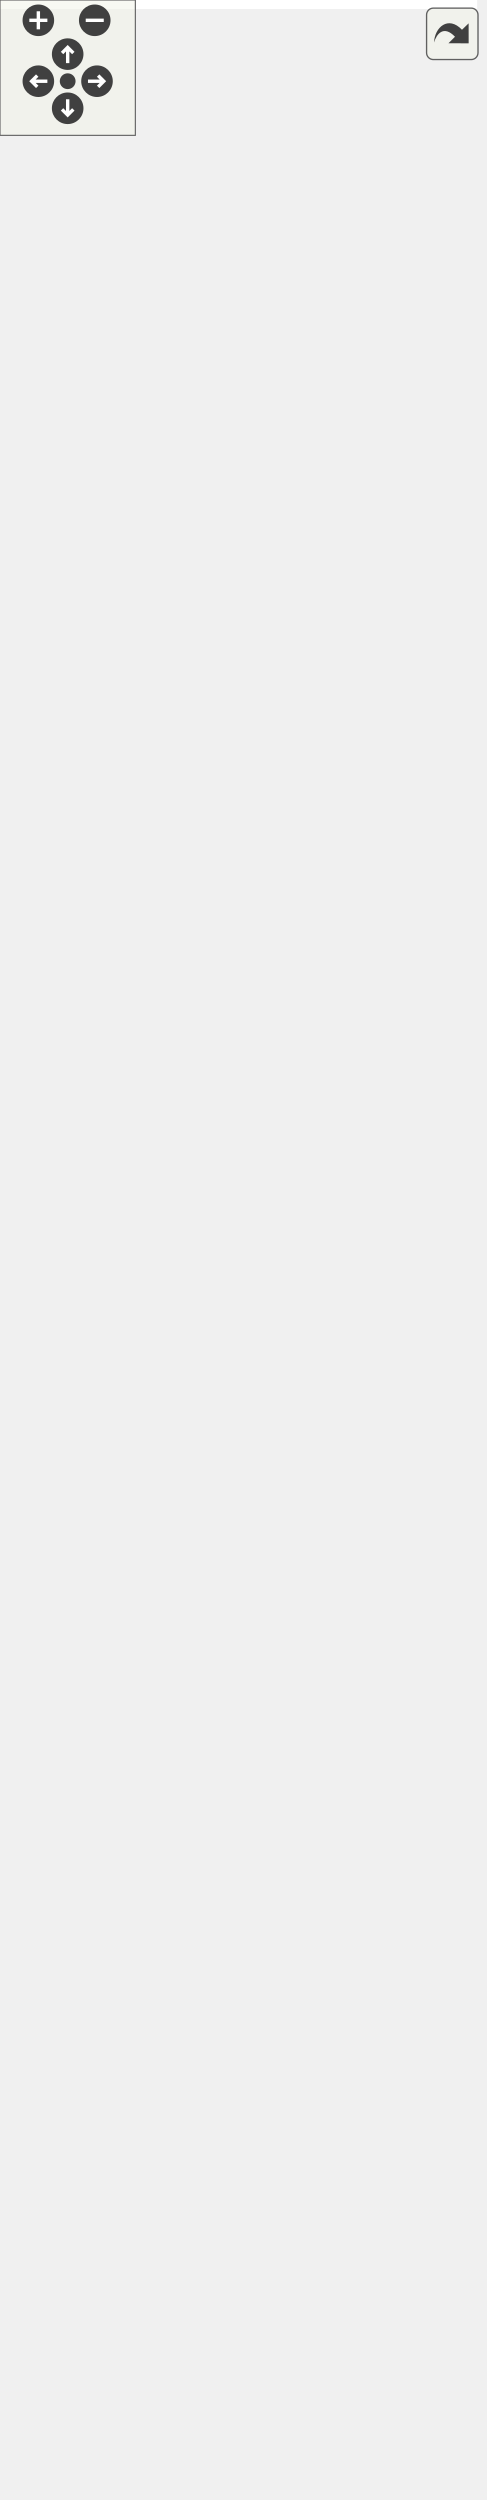
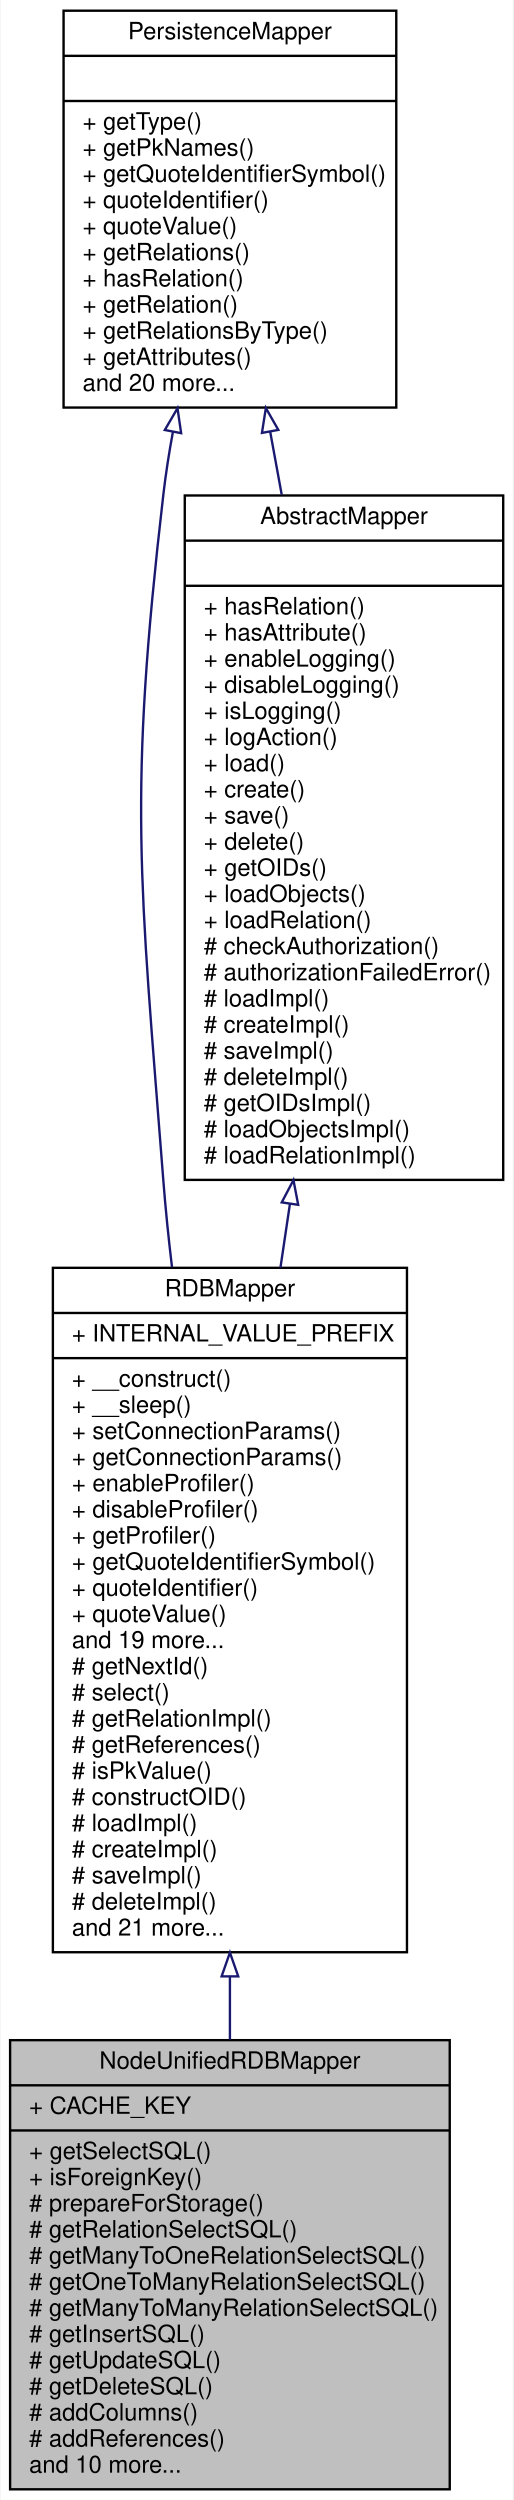
- <svg xmlns="http://www.w3.org/2000/svg" xmlns:xlink="http://www.w3.org/1999/xlink" id="main" version="1.1" xml:space="preserve">
-   <style type="text/css">
- .edge:hover path { stroke: red; }
- .edge:hover polygon { stroke: red; fill: red; }
- </style>
-   <defs>
-     <circle id="rim" cx="0" cy="0" r="7" />
-     <circle id="rim2" cx="0" cy="0" r="3.5" />
-     <g id="zoomPlus">
-       <use xlink:href="#rim" fill="#404040">
-         <set attributeName="fill" to="#808080" begin="zoomplus.mouseover" end="zoomplus.mouseout" />
-       </use>
-       <path d="M-4,0h8M0,-4v8" fill="none" stroke="white" stroke-width="1.5" pointer-events="none" />
+ <svg xmlns="http://www.w3.org/2000/svg" xmlns:xlink="http://www.w3.org/1999/xlink" width="216pt" height="1052pt" viewBox="0.00 0.00 215.50 1052.00">
+   <g id="graph0" class="graph" transform="scale(1 1) rotate(0) translate(4 1048)">
+     <polygon fill="white" stroke="none" points="-4,4 -4,-1048 211.5,-1048 211.5,4 -4,4" />
+     <g id="node1" class="node">
+       <polygon fill="#bfbfbf" stroke="black" points="0,-0.5 0,-189.5 185,-189.5 185,-0.5 0,-0.5" />
+       <text text-anchor="middle" x="92.5" y="-177.5" font-family="Helvetica,sans-Serif" font-size="10.00">NodeUnifiedRDBMapper</text>
+       <polyline fill="none" stroke="black" points="0,-170.5 185,-170.5 " />
+       <text text-anchor="start" x="8" y="-158.5" font-family="Helvetica,sans-Serif" font-size="10.00">+ CACHE_KEY</text>
+       <polyline fill="none" stroke="black" points="0,-151.5 185,-151.5 " />
+       <text text-anchor="start" x="8" y="-139.5" font-family="Helvetica,sans-Serif" font-size="10.00">+ getSelectSQL()</text>
+       <text text-anchor="start" x="8" y="-128.5" font-family="Helvetica,sans-Serif" font-size="10.00">+ isForeignKey()</text>
+       <text text-anchor="start" x="8" y="-117.5" font-family="Helvetica,sans-Serif" font-size="10.00"># prepareForStorage()</text>
+       <text text-anchor="start" x="8" y="-106.5" font-family="Helvetica,sans-Serif" font-size="10.00"># getRelationSelectSQL()</text>
+       <text text-anchor="start" x="8" y="-95.5" font-family="Helvetica,sans-Serif" font-size="10.00"># getManyToOneRelationSelectSQL()</text>
+       <text text-anchor="start" x="8" y="-84.5" font-family="Helvetica,sans-Serif" font-size="10.00"># getOneToManyRelationSelectSQL()</text>
+       <text text-anchor="start" x="8" y="-73.5" font-family="Helvetica,sans-Serif" font-size="10.00"># getManyToManyRelationSelectSQL()</text>
+       <text text-anchor="start" x="8" y="-62.5" font-family="Helvetica,sans-Serif" font-size="10.00"># getInsertSQL()</text>
+       <text text-anchor="start" x="8" y="-51.5" font-family="Helvetica,sans-Serif" font-size="10.00"># getUpdateSQL()</text>
+       <text text-anchor="start" x="8" y="-40.5" font-family="Helvetica,sans-Serif" font-size="10.00"># getDeleteSQL()</text>
+       <text text-anchor="start" x="8" y="-29.5" font-family="Helvetica,sans-Serif" font-size="10.00"># addColumns()</text>
+       <text text-anchor="start" x="8" y="-18.5" font-family="Helvetica,sans-Serif" font-size="10.00"># addReferences()</text>
+       <text text-anchor="start" x="8" y="-7.5" font-family="Helvetica,sans-Serif" font-size="10.00">and 10 more...</text>
    </g>
-     <g id="zoomMin">
-       <use xlink:href="#rim" fill="#404040">
-         <set attributeName="fill" to="#808080" begin="zoomminus.mouseover" end="zoomminus.mouseout" />
-       </use>
-       <path d="M-4,0h8" fill="none" stroke="white" stroke-width="1.5" pointer-events="none" />
-     </g>
-     <g id="dirArrow">
-       <path fill="none" stroke="white" stroke-width="1.5" d="M0,-3.0v7 M-2.5,-0.5L0,-3.0L2.5,-0.5" />
-     </g>
-     <g id="resetDef">
-       <use xlink:href="#rim2" fill="#404040">
-         <set attributeName="fill" to="#808080" begin="reset.mouseover" end="reset.mouseout" />
-       </use>
-     </g>
-   </defs>
-   <svg id="graph" class="graph">
-     <g id="viewport">
-       <polygon fill="white" stroke="none" points="-4,4 -4,-1048 211.5,-1048 211.5,4 -4,4" />
-       <g id="node1" class="node">
-         <polygon fill="#bfbfbf" stroke="black" points="0,-0.5 0,-189.5 185,-189.5 185,-0.5 0,-0.5" />
-         <text text-anchor="middle" x="92.5" y="-177.5" font-family="Helvetica,sans-Serif" font-size="10.00">NodeUnifiedRDBMapper</text>
-         <polyline fill="none" stroke="black" points="0,-170.5 185,-170.5 " />
-         <text text-anchor="start" x="8" y="-158.5" font-family="Helvetica,sans-Serif" font-size="10.00">+ CACHE_KEY</text>
-         <polyline fill="none" stroke="black" points="0,-151.5 185,-151.5 " />
-         <text text-anchor="start" x="8" y="-139.5" font-family="Helvetica,sans-Serif" font-size="10.00">+ getSelectSQL()</text>
-         <text text-anchor="start" x="8" y="-128.5" font-family="Helvetica,sans-Serif" font-size="10.00">+ isForeignKey()</text>
-         <text text-anchor="start" x="8" y="-117.5" font-family="Helvetica,sans-Serif" font-size="10.00"># prepareForStorage()</text>
-         <text text-anchor="start" x="8" y="-106.5" font-family="Helvetica,sans-Serif" font-size="10.00"># getRelationSelectSQL()</text>
-         <text text-anchor="start" x="8" y="-95.5" font-family="Helvetica,sans-Serif" font-size="10.00"># getManyToOneRelationSelectSQL()</text>
-         <text text-anchor="start" x="8" y="-84.5" font-family="Helvetica,sans-Serif" font-size="10.00"># getOneToManyRelationSelectSQL()</text>
-         <text text-anchor="start" x="8" y="-73.5" font-family="Helvetica,sans-Serif" font-size="10.00"># getManyToManyRelationSelectSQL()</text>
-         <text text-anchor="start" x="8" y="-62.5" font-family="Helvetica,sans-Serif" font-size="10.00"># getInsertSQL()</text>
-         <text text-anchor="start" x="8" y="-51.5" font-family="Helvetica,sans-Serif" font-size="10.00"># getUpdateSQL()</text>
-         <text text-anchor="start" x="8" y="-40.5" font-family="Helvetica,sans-Serif" font-size="10.00"># getDeleteSQL()</text>
-         <text text-anchor="start" x="8" y="-29.5" font-family="Helvetica,sans-Serif" font-size="10.00"># addColumns()</text>
-         <text text-anchor="start" x="8" y="-18.5" font-family="Helvetica,sans-Serif" font-size="10.00"># addReferences()</text>
-         <text text-anchor="start" x="8" y="-7.5" font-family="Helvetica,sans-Serif" font-size="10.00">and 10 more...</text>
-       </g>
-       <g id="node2" class="node">
-         <g id="a_node2">
-           <a xlink:href="classwcmf_1_1lib_1_1model_1_1mapper_1_1_r_d_b_mapper.html" target="_top" xlink:title="RDBMapper maps objects of one type to a relational database schema. ">
-             <polygon fill="white" stroke="black" points="18,-226.5 18,-514.5 167,-514.5 167,-226.5 18,-226.5" />
-             <text text-anchor="middle" x="92.5" y="-502.5" font-family="Helvetica,sans-Serif" font-size="10.00">RDBMapper</text>
-             <polyline fill="none" stroke="black" points="18,-495.5 167,-495.5 " />
-             <text text-anchor="start" x="26" y="-483.5" font-family="Helvetica,sans-Serif" font-size="10.00">+ INTERNAL_VALUE_PREFIX</text>
-             <polyline fill="none" stroke="black" points="18,-476.5 167,-476.5 " />
-             <text text-anchor="start" x="26" y="-464.5" font-family="Helvetica,sans-Serif" font-size="10.00">+ __construct()</text>
-             <text text-anchor="start" x="26" y="-453.5" font-family="Helvetica,sans-Serif" font-size="10.00">+ __sleep()</text>
-             <text text-anchor="start" x="26" y="-442.5" font-family="Helvetica,sans-Serif" font-size="10.00">+ setConnectionParams()</text>
-             <text text-anchor="start" x="26" y="-431.5" font-family="Helvetica,sans-Serif" font-size="10.00">+ getConnectionParams()</text>
-             <text text-anchor="start" x="26" y="-420.5" font-family="Helvetica,sans-Serif" font-size="10.00">+ enableProfiler()</text>
-             <text text-anchor="start" x="26" y="-409.5" font-family="Helvetica,sans-Serif" font-size="10.00">+ disableProfiler()</text>
-             <text text-anchor="start" x="26" y="-398.5" font-family="Helvetica,sans-Serif" font-size="10.00">+ getProfiler()</text>
-             <text text-anchor="start" x="26" y="-387.5" font-family="Helvetica,sans-Serif" font-size="10.00">+ getQuoteIdentifierSymbol()</text>
-             <text text-anchor="start" x="26" y="-376.5" font-family="Helvetica,sans-Serif" font-size="10.00">+ quoteIdentifier()</text>
-             <text text-anchor="start" x="26" y="-365.5" font-family="Helvetica,sans-Serif" font-size="10.00">+ quoteValue()</text>
-             <text text-anchor="start" x="26" y="-354.5" font-family="Helvetica,sans-Serif" font-size="10.00">and 19 more...</text>
-             <text text-anchor="start" x="26" y="-343.5" font-family="Helvetica,sans-Serif" font-size="10.00"># getNextId()</text>
-             <text text-anchor="start" x="26" y="-332.5" font-family="Helvetica,sans-Serif" font-size="10.00"># select()</text>
-             <text text-anchor="start" x="26" y="-321.5" font-family="Helvetica,sans-Serif" font-size="10.00"># getRelationImpl()</text>
-             <text text-anchor="start" x="26" y="-310.5" font-family="Helvetica,sans-Serif" font-size="10.00"># getReferences()</text>
-             <text text-anchor="start" x="26" y="-299.5" font-family="Helvetica,sans-Serif" font-size="10.00"># isPkValue()</text>
-             <text text-anchor="start" x="26" y="-288.5" font-family="Helvetica,sans-Serif" font-size="10.00"># constructOID()</text>
-             <text text-anchor="start" x="26" y="-277.5" font-family="Helvetica,sans-Serif" font-size="10.00"># loadImpl()</text>
-             <text text-anchor="start" x="26" y="-266.5" font-family="Helvetica,sans-Serif" font-size="10.00"># createImpl()</text>
-             <text text-anchor="start" x="26" y="-255.5" font-family="Helvetica,sans-Serif" font-size="10.00"># saveImpl()</text>
-             <text text-anchor="start" x="26" y="-244.5" font-family="Helvetica,sans-Serif" font-size="10.00"># deleteImpl()</text>
-             <text text-anchor="start" x="26" y="-233.5" font-family="Helvetica,sans-Serif" font-size="10.00">and 21 more...</text>
-           </a>
-         </g>
-       </g>
-       <g id="edge1" class="edge">
-         <path fill="none" stroke="midnightblue" d="M92.5,-216.188C92.5,-207.223 92.5,-198.355 92.5,-189.741" />
-         <polygon fill="none" stroke="midnightblue" points="89,-216.342 92.5,-226.342 96,-216.342 89,-216.342" />
-       </g>
-       <g id="node3" class="node">
-         <g id="a_node3">
-           <a xlink:href="classwcmf_1_1lib_1_1persistence_1_1_abstract_mapper.html" target="_top" xlink:title="AbstractMapper provides a basic implementation for other mapper classes. ">
-             <polygon fill="white" stroke="black" points="73.5,-551.5 73.5,-839.5 207.5,-839.5 207.5,-551.5 73.5,-551.5" />
-             <text text-anchor="middle" x="140.5" y="-827.5" font-family="Helvetica,sans-Serif" font-size="10.00">AbstractMapper</text>
-             <polyline fill="none" stroke="black" points="73.5,-820.5 207.5,-820.5 " />
-             <text text-anchor="middle" x="140.5" y="-808.5" font-family="Helvetica,sans-Serif" font-size="10.00"> </text>
-             <polyline fill="none" stroke="black" points="73.5,-801.5 207.5,-801.5 " />
-             <text text-anchor="start" x="81.5" y="-789.5" font-family="Helvetica,sans-Serif" font-size="10.00">+ hasRelation()</text>
-             <text text-anchor="start" x="81.5" y="-778.5" font-family="Helvetica,sans-Serif" font-size="10.00">+ hasAttribute()</text>
-             <text text-anchor="start" x="81.5" y="-767.5" font-family="Helvetica,sans-Serif" font-size="10.00">+ enableLogging()</text>
-             <text text-anchor="start" x="81.5" y="-756.5" font-family="Helvetica,sans-Serif" font-size="10.00">+ disableLogging()</text>
-             <text text-anchor="start" x="81.5" y="-745.5" font-family="Helvetica,sans-Serif" font-size="10.00">+ isLogging()</text>
-             <text text-anchor="start" x="81.5" y="-734.5" font-family="Helvetica,sans-Serif" font-size="10.00">+ logAction()</text>
-             <text text-anchor="start" x="81.5" y="-723.5" font-family="Helvetica,sans-Serif" font-size="10.00">+ load()</text>
-             <text text-anchor="start" x="81.5" y="-712.5" font-family="Helvetica,sans-Serif" font-size="10.00">+ create()</text>
-             <text text-anchor="start" x="81.5" y="-701.5" font-family="Helvetica,sans-Serif" font-size="10.00">+ save()</text>
-             <text text-anchor="start" x="81.5" y="-690.5" font-family="Helvetica,sans-Serif" font-size="10.00">+ delete()</text>
-             <text text-anchor="start" x="81.5" y="-679.5" font-family="Helvetica,sans-Serif" font-size="10.00">+ getOIDs()</text>
-             <text text-anchor="start" x="81.5" y="-668.5" font-family="Helvetica,sans-Serif" font-size="10.00">+ loadObjects()</text>
-             <text text-anchor="start" x="81.5" y="-657.5" font-family="Helvetica,sans-Serif" font-size="10.00">+ loadRelation()</text>
-             <text text-anchor="start" x="81.5" y="-646.5" font-family="Helvetica,sans-Serif" font-size="10.00"># checkAuthorization()</text>
-             <text text-anchor="start" x="81.5" y="-635.5" font-family="Helvetica,sans-Serif" font-size="10.00"># authorizationFailedError()</text>
-             <text text-anchor="start" x="81.5" y="-624.5" font-family="Helvetica,sans-Serif" font-size="10.00"># loadImpl()</text>
-             <text text-anchor="start" x="81.5" y="-613.5" font-family="Helvetica,sans-Serif" font-size="10.00"># createImpl()</text>
-             <text text-anchor="start" x="81.5" y="-602.5" font-family="Helvetica,sans-Serif" font-size="10.00"># saveImpl()</text>
-             <text text-anchor="start" x="81.5" y="-591.5" font-family="Helvetica,sans-Serif" font-size="10.00"># deleteImpl()</text>
-             <text text-anchor="start" x="81.5" y="-580.5" font-family="Helvetica,sans-Serif" font-size="10.00"># getOIDsImpl()</text>
-             <text text-anchor="start" x="81.5" y="-569.5" font-family="Helvetica,sans-Serif" font-size="10.00"># loadObjectsImpl()</text>
-             <text text-anchor="start" x="81.5" y="-558.5" font-family="Helvetica,sans-Serif" font-size="10.00"># loadRelationImpl()</text>
-           </a>
-         </g>
-       </g>
-       <g id="edge2" class="edge">
-         <path fill="none" stroke="midnightblue" d="M117.742,-541.355C116.415,-532.425 115.082,-523.461 113.762,-514.572" />
-         <polygon fill="none" stroke="midnightblue" points="114.305,-542.04 119.237,-551.417 121.229,-541.011 114.305,-542.04" />
-       </g>
-       <g id="node4" class="node">
-         <g id="a_node4">
-           <a xlink:href="interfacewcmf_1_1lib_1_1persistence_1_1_persistence_mapper.html" target="_top" xlink:title="PersistenceMapper defines the interface for all mapper classes. ">
-             <polygon fill="white" stroke="black" points="22.5,-876.5 22.5,-1043.5 162.5,-1043.5 162.5,-876.5 22.5,-876.5" />
-             <text text-anchor="middle" x="92.5" y="-1031.5" font-family="Helvetica,sans-Serif" font-size="10.00">PersistenceMapper</text>
-             <polyline fill="none" stroke="black" points="22.5,-1024.5 162.5,-1024.5 " />
-             <text text-anchor="middle" x="92.5" y="-1012.5" font-family="Helvetica,sans-Serif" font-size="10.00"> </text>
-             <polyline fill="none" stroke="black" points="22.5,-1005.5 162.5,-1005.5 " />
-             <text text-anchor="start" x="30.5" y="-993.5" font-family="Helvetica,sans-Serif" font-size="10.00">+ getType()</text>
-             <text text-anchor="start" x="30.5" y="-982.5" font-family="Helvetica,sans-Serif" font-size="10.00">+ getPkNames()</text>
-             <text text-anchor="start" x="30.5" y="-971.5" font-family="Helvetica,sans-Serif" font-size="10.00">+ getQuoteIdentifierSymbol()</text>
-             <text text-anchor="start" x="30.5" y="-960.5" font-family="Helvetica,sans-Serif" font-size="10.00">+ quoteIdentifier()</text>
-             <text text-anchor="start" x="30.5" y="-949.5" font-family="Helvetica,sans-Serif" font-size="10.00">+ quoteValue()</text>
-             <text text-anchor="start" x="30.5" y="-938.5" font-family="Helvetica,sans-Serif" font-size="10.00">+ getRelations()</text>
-             <text text-anchor="start" x="30.5" y="-927.5" font-family="Helvetica,sans-Serif" font-size="10.00">+ hasRelation()</text>
-             <text text-anchor="start" x="30.5" y="-916.5" font-family="Helvetica,sans-Serif" font-size="10.00">+ getRelation()</text>
-             <text text-anchor="start" x="30.5" y="-905.5" font-family="Helvetica,sans-Serif" font-size="10.00">+ getRelationsByType()</text>
-             <text text-anchor="start" x="30.5" y="-894.5" font-family="Helvetica,sans-Serif" font-size="10.00">+ getAttributes()</text>
-             <text text-anchor="start" x="30.5" y="-883.5" font-family="Helvetica,sans-Serif" font-size="10.00">and 20 more...</text>
-           </a>
-         </g>
-       </g>
-       <g id="edge4" class="edge">
-         <path fill="none" stroke="midnightblue" d="M68.51,-866.266C66.882,-857.435 65.496,-848.578 64.5,-840 49.692,-712.412 54.572,-679.06 64.5,-551 65.414,-539.208 66.661,-527.019 68.124,-514.802" />
-         <polygon fill="none" stroke="midnightblue" points="65.099,-867.061 70.442,-876.209 71.97,-865.725 65.099,-867.061" />
-       </g>
-       <g id="edge3" class="edge">
-         <path fill="none" stroke="midnightblue" d="M109.454,-866.281C111.035,-857.638 112.66,-848.751 114.299,-839.789" />
-         <polygon fill="none" stroke="midnightblue" points="105.978,-865.837 107.622,-876.304 112.863,-867.096 105.978,-865.837" />
+     <g id="node2" class="node">
+       <g id="a_node2">
+         <a xlink:href="classwcmf_1_1lib_1_1model_1_1mapper_1_1_r_d_b_mapper.html" target="_top" xlink:title="RDBMapper maps objects of one type to a relational database schema. ">
+           <polygon fill="white" stroke="black" points="18,-226.5 18,-514.5 167,-514.5 167,-226.5 18,-226.5" />
+           <text text-anchor="middle" x="92.5" y="-502.5" font-family="Helvetica,sans-Serif" font-size="10.00">RDBMapper</text>
+           <polyline fill="none" stroke="black" points="18,-495.5 167,-495.5 " />
+           <text text-anchor="start" x="26" y="-483.5" font-family="Helvetica,sans-Serif" font-size="10.00">+ INTERNAL_VALUE_PREFIX</text>
+           <polyline fill="none" stroke="black" points="18,-476.5 167,-476.5 " />
+           <text text-anchor="start" x="26" y="-464.5" font-family="Helvetica,sans-Serif" font-size="10.00">+ __construct()</text>
+           <text text-anchor="start" x="26" y="-453.5" font-family="Helvetica,sans-Serif" font-size="10.00">+ __sleep()</text>
+           <text text-anchor="start" x="26" y="-442.5" font-family="Helvetica,sans-Serif" font-size="10.00">+ setConnectionParams()</text>
+           <text text-anchor="start" x="26" y="-431.5" font-family="Helvetica,sans-Serif" font-size="10.00">+ getConnectionParams()</text>
+           <text text-anchor="start" x="26" y="-420.5" font-family="Helvetica,sans-Serif" font-size="10.00">+ enableProfiler()</text>
+           <text text-anchor="start" x="26" y="-409.5" font-family="Helvetica,sans-Serif" font-size="10.00">+ disableProfiler()</text>
+           <text text-anchor="start" x="26" y="-398.5" font-family="Helvetica,sans-Serif" font-size="10.00">+ getProfiler()</text>
+           <text text-anchor="start" x="26" y="-387.5" font-family="Helvetica,sans-Serif" font-size="10.00">+ getQuoteIdentifierSymbol()</text>
+           <text text-anchor="start" x="26" y="-376.5" font-family="Helvetica,sans-Serif" font-size="10.00">+ quoteIdentifier()</text>
+           <text text-anchor="start" x="26" y="-365.5" font-family="Helvetica,sans-Serif" font-size="10.00">+ quoteValue()</text>
+           <text text-anchor="start" x="26" y="-354.5" font-family="Helvetica,sans-Serif" font-size="10.00">and 19 more...</text>
+           <text text-anchor="start" x="26" y="-343.5" font-family="Helvetica,sans-Serif" font-size="10.00"># getNextId()</text>
+           <text text-anchor="start" x="26" y="-332.5" font-family="Helvetica,sans-Serif" font-size="10.00"># select()</text>
+           <text text-anchor="start" x="26" y="-321.5" font-family="Helvetica,sans-Serif" font-size="10.00"># getRelationImpl()</text>
+           <text text-anchor="start" x="26" y="-310.5" font-family="Helvetica,sans-Serif" font-size="10.00"># getReferences()</text>
+           <text text-anchor="start" x="26" y="-299.5" font-family="Helvetica,sans-Serif" font-size="10.00"># isPkValue()</text>
+           <text text-anchor="start" x="26" y="-288.5" font-family="Helvetica,sans-Serif" font-size="10.00"># constructOID()</text>
+           <text text-anchor="start" x="26" y="-277.5" font-family="Helvetica,sans-Serif" font-size="10.00"># loadImpl()</text>
+           <text text-anchor="start" x="26" y="-266.5" font-family="Helvetica,sans-Serif" font-size="10.00"># createImpl()</text>
+           <text text-anchor="start" x="26" y="-255.5" font-family="Helvetica,sans-Serif" font-size="10.00"># saveImpl()</text>
+           <text text-anchor="start" x="26" y="-244.5" font-family="Helvetica,sans-Serif" font-size="10.00"># deleteImpl()</text>
+           <text text-anchor="start" x="26" y="-233.5" font-family="Helvetica,sans-Serif" font-size="10.00">and 21 more...</text>
+         </a>
      </g>
    </g>
-   </svg>
-   <g id="navigator" transform="translate(0 0)" fill="#404254">
-     <rect fill="#f2f5e9" fill-opacity="0.5" stroke="#606060" stroke-width=".5" x="0" y="0" width="60" height="60" />
-     <use id="zoomplus" xlink:href="#zoomPlus" x="17" y="9" />
-     <use id="zoomminus" xlink:href="#zoomMin" x="42" y="9" />
-     <use id="reset" xlink:href="#resetDef" x="30" y="36" />
-     <g id="arrowUp" xlink:href="#dirArrow" transform="translate(30 24)">
-       <use xlink:href="#rim" fill="#404040">
-         <set attributeName="fill" to="#808080" begin="arrowUp.mouseover" end="arrowUp.mouseout" />
-       </use>
-       <path fill="none" stroke="white" stroke-width="1.5" d="M0,-3.0v7 M-2.5,-0.5L0,-3.0L2.5,-0.5" />
+     <g id="edge1" class="edge">
+       <path fill="none" stroke="midnightblue" d="M92.5,-216.188C92.5,-207.223 92.5,-198.355 92.5,-189.741" />
+       <polygon fill="none" stroke="midnightblue" points="89,-216.342 92.5,-226.342 96,-216.342 89,-216.342" />
    </g>
-     <g id="arrowRight" xlink:href="#dirArrow" transform="rotate(90) translate(36 -43)">
-       <use xlink:href="#rim" fill="#404040">
-         <set attributeName="fill" to="#808080" begin="arrowRight.mouseover" end="arrowRight.mouseout" />
-       </use>
-       <path fill="none" stroke="white" stroke-width="1.5" d="M0,-3.0v7 M-2.5,-0.5L0,-3.0L2.5,-0.5" />
+     <g id="node3" class="node">
+       <g id="a_node3">
+         <a xlink:href="classwcmf_1_1lib_1_1persistence_1_1impl_1_1_abstract_mapper.html" target="_top" xlink:title="AbstractMapper provides a basic implementation for other mapper classes. ">
+           <polygon fill="white" stroke="black" points="73.5,-551.5 73.5,-839.5 207.5,-839.5 207.5,-551.5 73.5,-551.5" />
+           <text text-anchor="middle" x="140.5" y="-827.5" font-family="Helvetica,sans-Serif" font-size="10.00">AbstractMapper</text>
+           <polyline fill="none" stroke="black" points="73.5,-820.5 207.5,-820.5 " />
+           <text text-anchor="middle" x="140.5" y="-808.5" font-family="Helvetica,sans-Serif" font-size="10.00"> </text>
+           <polyline fill="none" stroke="black" points="73.5,-801.5 207.5,-801.5 " />
+           <text text-anchor="start" x="81.5" y="-789.5" font-family="Helvetica,sans-Serif" font-size="10.00">+ hasRelation()</text>
+           <text text-anchor="start" x="81.5" y="-778.5" font-family="Helvetica,sans-Serif" font-size="10.00">+ hasAttribute()</text>
+           <text text-anchor="start" x="81.5" y="-767.5" font-family="Helvetica,sans-Serif" font-size="10.00">+ enableLogging()</text>
+           <text text-anchor="start" x="81.5" y="-756.5" font-family="Helvetica,sans-Serif" font-size="10.00">+ disableLogging()</text>
+           <text text-anchor="start" x="81.5" y="-745.5" font-family="Helvetica,sans-Serif" font-size="10.00">+ isLogging()</text>
+           <text text-anchor="start" x="81.5" y="-734.5" font-family="Helvetica,sans-Serif" font-size="10.00">+ logAction()</text>
+           <text text-anchor="start" x="81.5" y="-723.5" font-family="Helvetica,sans-Serif" font-size="10.00">+ load()</text>
+           <text text-anchor="start" x="81.5" y="-712.5" font-family="Helvetica,sans-Serif" font-size="10.00">+ create()</text>
+           <text text-anchor="start" x="81.5" y="-701.5" font-family="Helvetica,sans-Serif" font-size="10.00">+ save()</text>
+           <text text-anchor="start" x="81.5" y="-690.5" font-family="Helvetica,sans-Serif" font-size="10.00">+ delete()</text>
+           <text text-anchor="start" x="81.5" y="-679.5" font-family="Helvetica,sans-Serif" font-size="10.00">+ getOIDs()</text>
+           <text text-anchor="start" x="81.5" y="-668.5" font-family="Helvetica,sans-Serif" font-size="10.00">+ loadObjects()</text>
+           <text text-anchor="start" x="81.5" y="-657.5" font-family="Helvetica,sans-Serif" font-size="10.00">+ loadRelation()</text>
+           <text text-anchor="start" x="81.5" y="-646.5" font-family="Helvetica,sans-Serif" font-size="10.00"># checkAuthorization()</text>
+           <text text-anchor="start" x="81.5" y="-635.5" font-family="Helvetica,sans-Serif" font-size="10.00"># authorizationFailedError()</text>
+           <text text-anchor="start" x="81.5" y="-624.5" font-family="Helvetica,sans-Serif" font-size="10.00"># loadImpl()</text>
+           <text text-anchor="start" x="81.5" y="-613.5" font-family="Helvetica,sans-Serif" font-size="10.00"># createImpl()</text>
+           <text text-anchor="start" x="81.5" y="-602.5" font-family="Helvetica,sans-Serif" font-size="10.00"># saveImpl()</text>
+           <text text-anchor="start" x="81.5" y="-591.5" font-family="Helvetica,sans-Serif" font-size="10.00"># deleteImpl()</text>
+           <text text-anchor="start" x="81.5" y="-580.5" font-family="Helvetica,sans-Serif" font-size="10.00"># getOIDsImpl()</text>
+           <text text-anchor="start" x="81.5" y="-569.5" font-family="Helvetica,sans-Serif" font-size="10.00"># loadObjectsImpl()</text>
+           <text text-anchor="start" x="81.5" y="-558.5" font-family="Helvetica,sans-Serif" font-size="10.00"># loadRelationImpl()</text>
+         </a>
+       </g>
    </g>
-     <g id="arrowDown" xlink:href="#dirArrow" transform="rotate(180) translate(-30 -48)">
-       <use xlink:href="#rim" fill="#404040">
-         <set attributeName="fill" to="#808080" begin="arrowDown.mouseover" end="arrowDown.mouseout" />
-       </use>
-       <path fill="none" stroke="white" stroke-width="1.5" d="M0,-3.0v7 M-2.5,-0.5L0,-3.0L2.5,-0.5" />
+     <g id="edge2" class="edge">
+       <path fill="none" stroke="midnightblue" d="M117.742,-541.355C116.415,-532.425 115.082,-523.461 113.762,-514.572" />
+       <polygon fill="none" stroke="midnightblue" points="114.305,-542.04 119.237,-551.417 121.229,-541.011 114.305,-542.04" />
    </g>
-     <g id="arrowLeft" xlink:href="#dirArrow" transform="rotate(270) translate(-36 17)">
-       <use xlink:href="#rim" fill="#404040">
-         <set attributeName="fill" to="#808080" begin="arrowLeft.mouseover" end="arrowLeft.mouseout" />
-       </use>
-       <path fill="none" stroke="white" stroke-width="1.5" d="M0,-3.0v7 M-2.5,-0.5L0,-3.0L2.5,-0.5" />
+     <g id="node4" class="node">
+       <g id="a_node4">
+         <a xlink:href="interfacewcmf_1_1lib_1_1persistence_1_1_persistence_mapper.html" target="_top" xlink:title="PersistenceMapper defines the interface for all mapper classes. ">
+           <polygon fill="white" stroke="black" points="22.5,-876.5 22.5,-1043.5 162.5,-1043.5 162.5,-876.5 22.5,-876.5" />
+           <text text-anchor="middle" x="92.5" y="-1031.5" font-family="Helvetica,sans-Serif" font-size="10.00">PersistenceMapper</text>
+           <polyline fill="none" stroke="black" points="22.5,-1024.5 162.5,-1024.5 " />
+           <text text-anchor="middle" x="92.5" y="-1012.5" font-family="Helvetica,sans-Serif" font-size="10.00"> </text>
+           <polyline fill="none" stroke="black" points="22.5,-1005.5 162.5,-1005.5 " />
+           <text text-anchor="start" x="30.5" y="-993.5" font-family="Helvetica,sans-Serif" font-size="10.00">+ getType()</text>
+           <text text-anchor="start" x="30.5" y="-982.5" font-family="Helvetica,sans-Serif" font-size="10.00">+ getPkNames()</text>
+           <text text-anchor="start" x="30.5" y="-971.5" font-family="Helvetica,sans-Serif" font-size="10.00">+ getQuoteIdentifierSymbol()</text>
+           <text text-anchor="start" x="30.5" y="-960.5" font-family="Helvetica,sans-Serif" font-size="10.00">+ quoteIdentifier()</text>
+           <text text-anchor="start" x="30.5" y="-949.5" font-family="Helvetica,sans-Serif" font-size="10.00">+ quoteValue()</text>
+           <text text-anchor="start" x="30.5" y="-938.5" font-family="Helvetica,sans-Serif" font-size="10.00">+ getRelations()</text>
+           <text text-anchor="start" x="30.5" y="-927.5" font-family="Helvetica,sans-Serif" font-size="10.00">+ hasRelation()</text>
+           <text text-anchor="start" x="30.5" y="-916.5" font-family="Helvetica,sans-Serif" font-size="10.00">+ getRelation()</text>
+           <text text-anchor="start" x="30.5" y="-905.5" font-family="Helvetica,sans-Serif" font-size="10.00">+ getRelationsByType()</text>
+           <text text-anchor="start" x="30.5" y="-894.5" font-family="Helvetica,sans-Serif" font-size="10.00">+ getAttributes()</text>
+           <text text-anchor="start" x="30.5" y="-883.5" font-family="Helvetica,sans-Serif" font-size="10.00">and 20 more...</text>
+         </a>
+       </g>
+     </g>
+     <g id="edge4" class="edge">
+       <path fill="none" stroke="midnightblue" d="M68.51,-866.266C66.882,-857.435 65.496,-848.578 64.5,-840 49.692,-712.412 54.572,-679.06 64.5,-551 65.414,-539.208 66.661,-527.019 68.124,-514.802" />
+       <polygon fill="none" stroke="midnightblue" points="65.099,-867.061 70.442,-876.209 71.97,-865.725 65.099,-867.061" />
+     </g>
+     <g id="edge3" class="edge">
+       <path fill="none" stroke="midnightblue" d="M109.454,-866.281C111.035,-857.638 112.66,-848.751 114.299,-839.789" />
+       <polygon fill="none" stroke="midnightblue" points="105.978,-865.837 107.622,-876.304 112.863,-867.096 105.978,-865.837" />
    </g>
  </g>
-   <svg viewBox="0 0 15 15" width="100%" height="30px" preserveAspectRatio="xMaxYMin meet">
-     <g id="arrow_out" transform="scale(0.3 0.3)">
-       <a xlink:href="classwcmf_1_1lib_1_1model_1_1mapper_1_1_node_unified_r_d_b_mapper__inherit__graph_org.svg" target="_base">
-         <rect id="button" ry="5" rx="5" y="6" x="6" height="38" width="38" fill="#f2f5e9" fill-opacity="0.5" stroke="#606060" stroke-width="1.0" />
-         <path id="arrow" d="M 11.5,31.437 C 11.94,20.098 22.043,11.323 32.159,21.979 L 37.069,17.246 C 37.069,17.246 37.088,32 37.088,32 L 22.16,31.978 C 22.16,31.978 26.998,27.14 26.998,27.14 C 18.529,18.264 13.292,25.23 11.5,31.437 z" style="fill:#404040;" />
-       </a>
-     </g>
-   </svg>
</svg>
